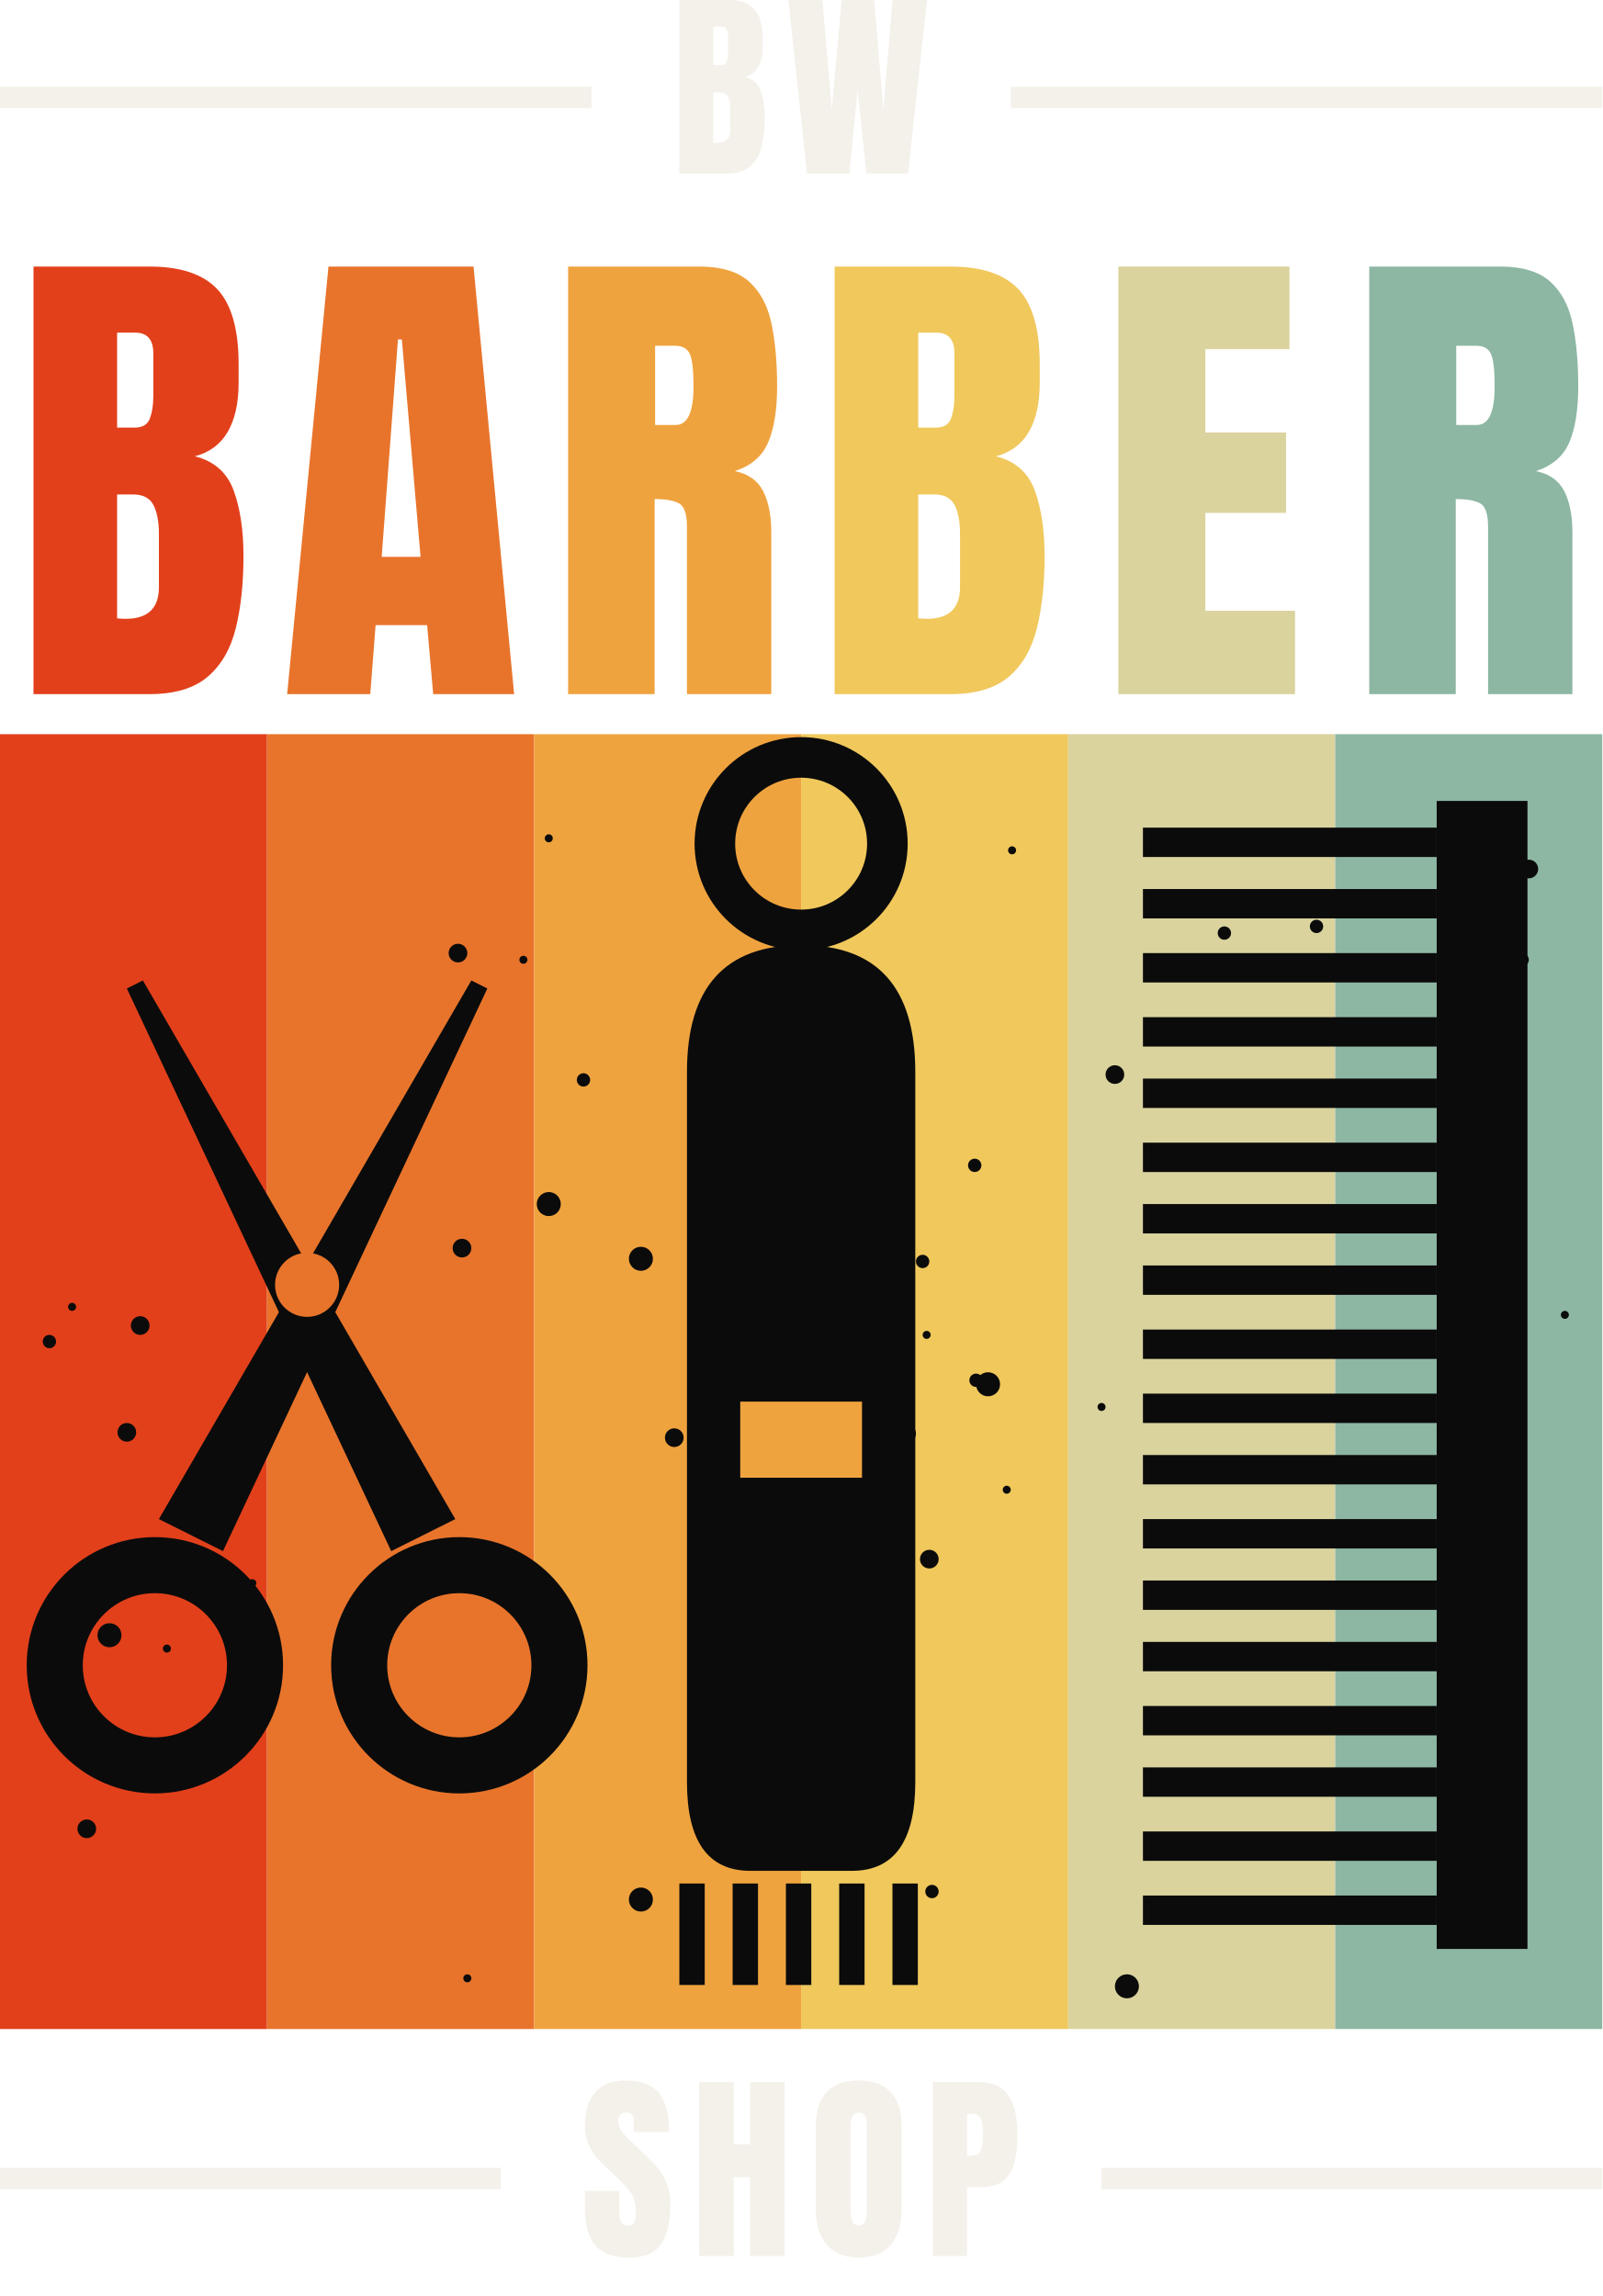
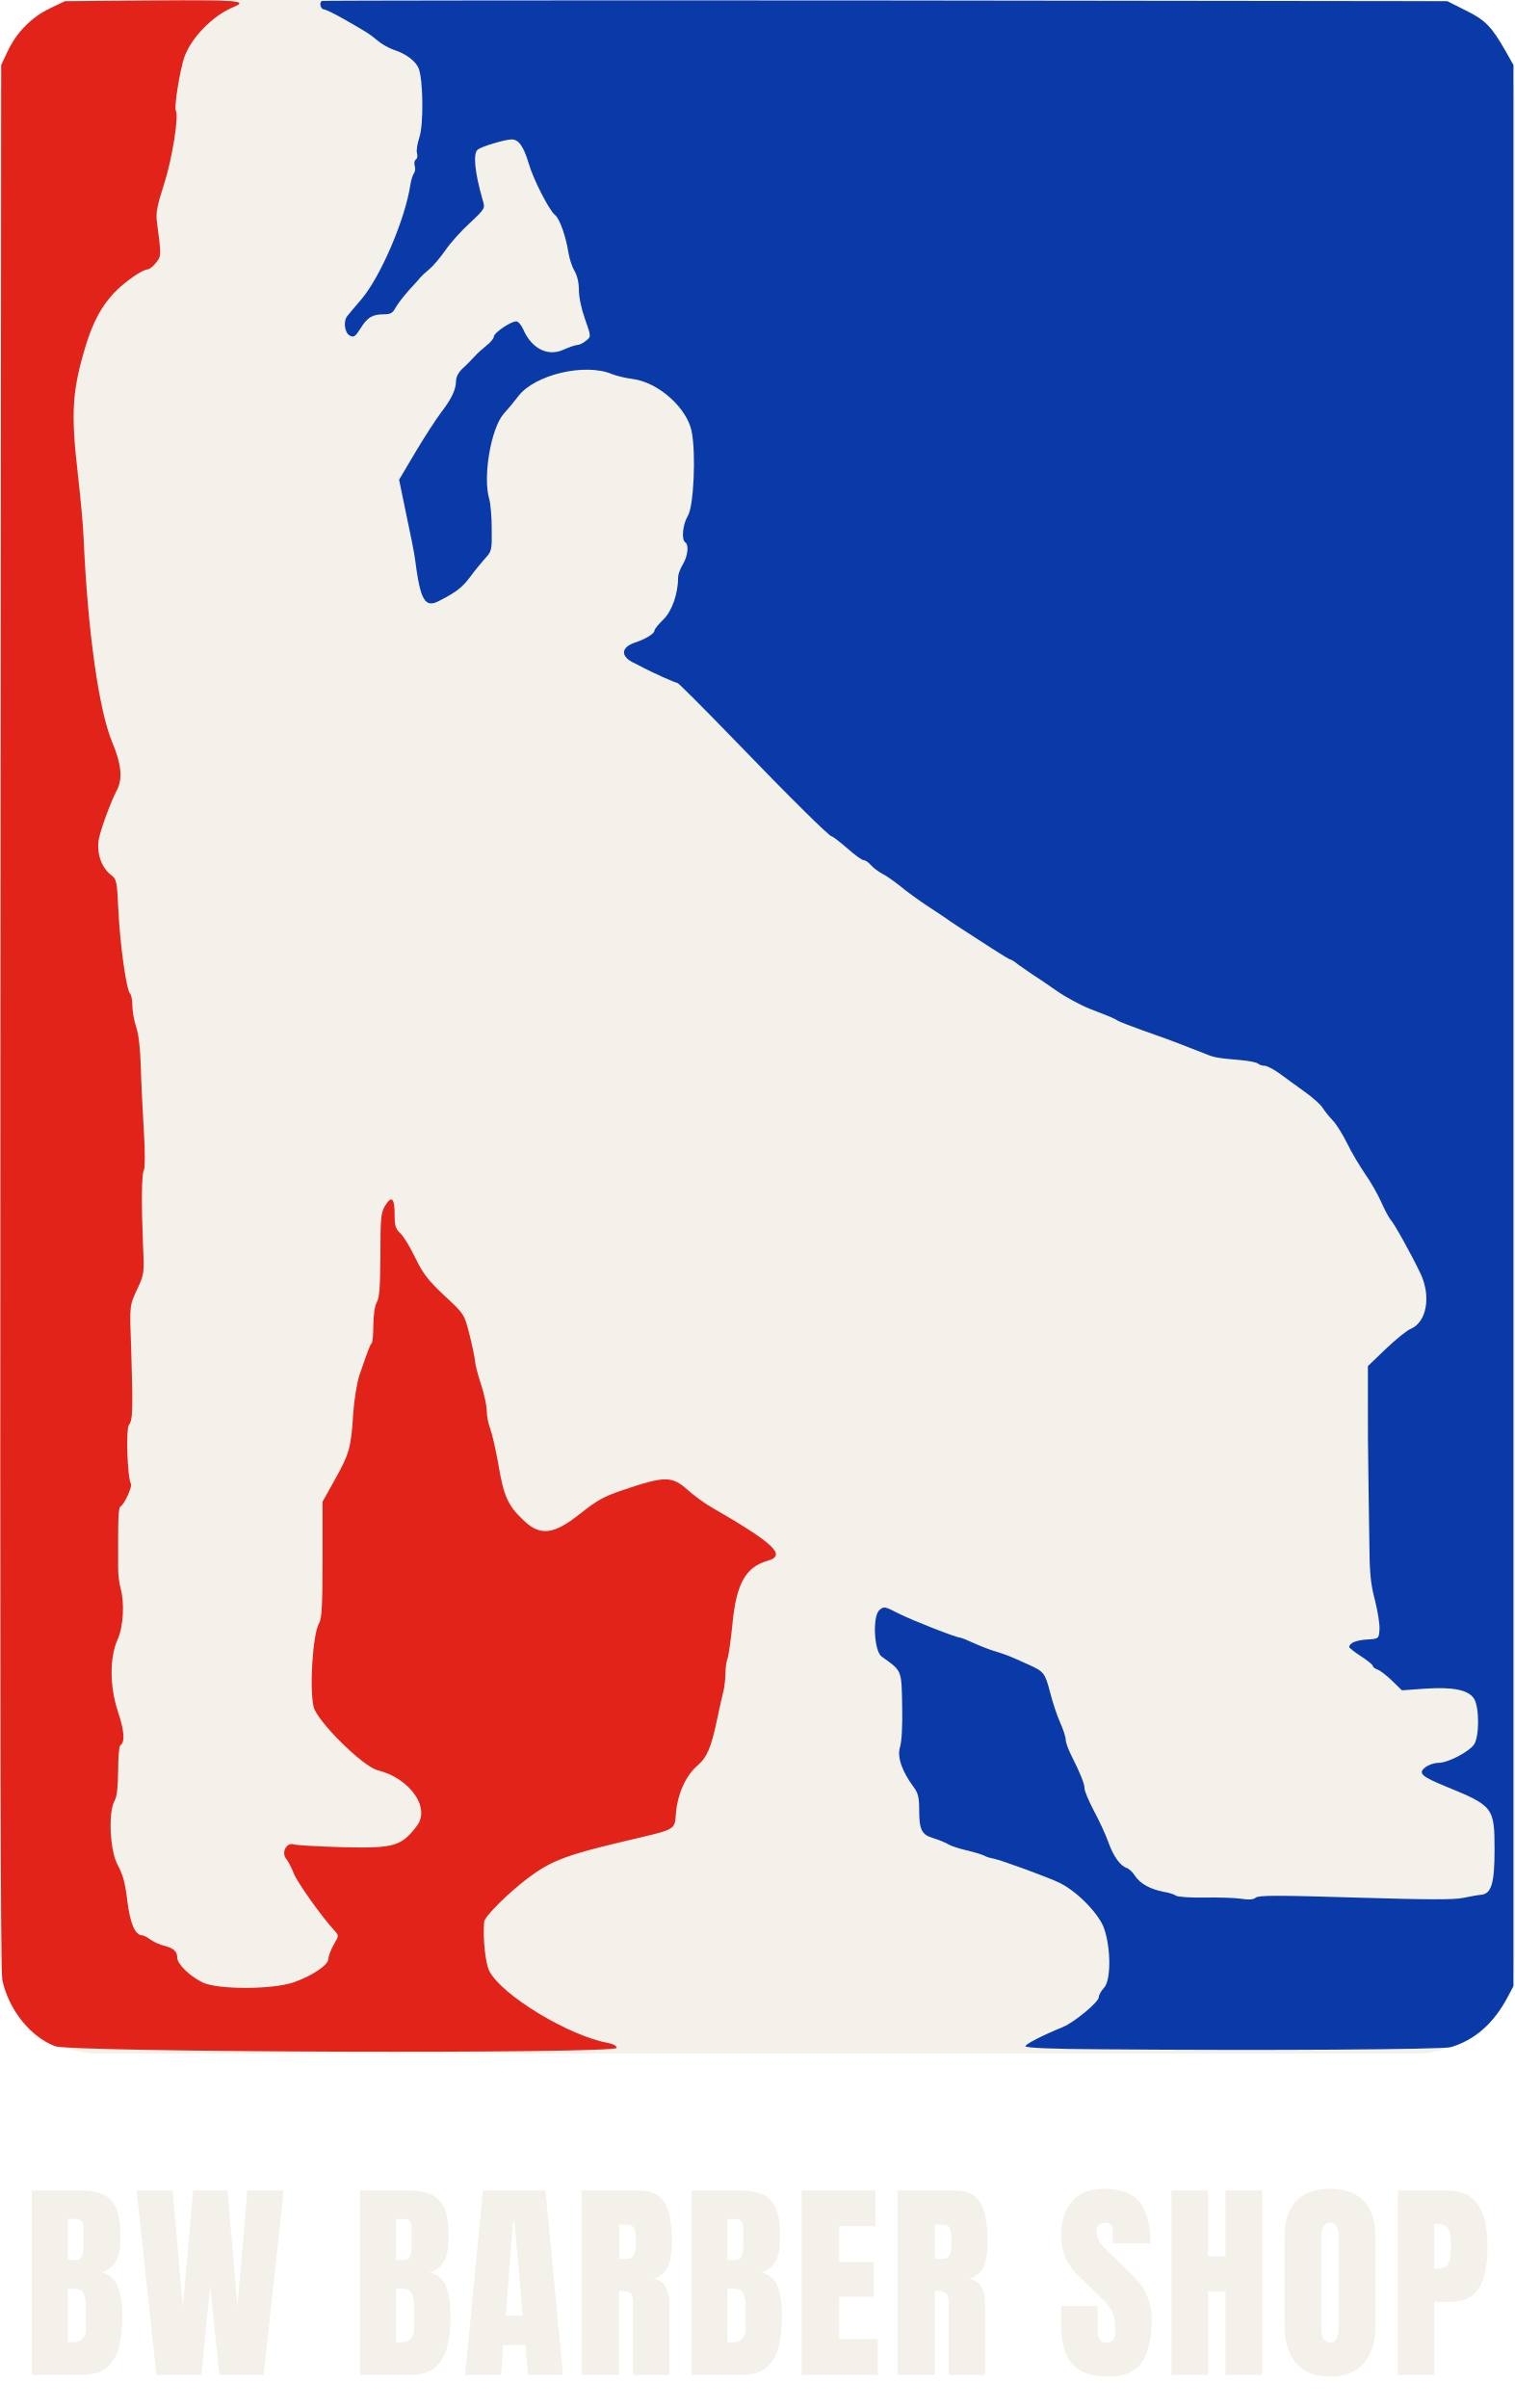
- <svg xmlns="http://www.w3.org/2000/svg" viewBox="0 0 120 172" width="360" height="516" role="img" aria-label="BW Barber Shop">
-   <g transform="translate(50.3 13)" fill="#F4F1EA">
-     <path transform="translate(0.00 0) scale(0.0074 -0.0074)" d="M78 0V1760H555Q747 1760 834.5 1666.5Q922 1573 922 1358V1281Q922 1157 877.5 1080.0Q833 1003 742 979Q861 949 901.5 838.5Q942 728 942 569Q942 398 910.0 270.0Q878 142 794.0 71.0Q710 0 555 0ZM422 1097H494Q543 1097 557.0 1135.0Q571 1173 571 1226V1403Q571 1488 496 1488H422ZM457 310Q594 310 594 440V660Q594 735 571.5 778.5Q549 822 487 822H422V312Q444 310 457 310Z" />
-     <path transform="translate(8.54 0) scale(0.0074 -0.0074)" d="M216 0 27 1760H371L468 649L567 1760H895L989 649L1083 1760H1431L1239 0H817L729 847L645 0Z" />
+ <svg xmlns="http://www.w3.org/2000/svg" viewBox="0 0 641 1019" width="641" height="1019" role="img" aria-label="BW Barber Shop">
+   <g transform="translate(0 0) scale(1) translate(-47 -54)">
+     <rect x="47" y="54" width="641" height="869" rx="42" fill="#F4F1EA" />
+     <path class="ps" style="--i:0" fill-rule="evenodd" d="M513.2 921.2C491.8 921.1 481.0 920.6 481.0 919.9C481.0 919.0 488.0 915.4 497.0 911.7C501.6 909.8 512.0 901.2 512.0 899.2C512.0 898.3 513.0 896.5 514.2 895.2C517.2 892.1 517.2 878.6 514.3 870.2C512.3 864.1 503.0 854.5 495.5 850.8C490.6 848.4 470.3 841.0 467.4 840.5C466.2 840.3 464.4 839.8 463.4 839.2C462.3 838.7 459.0 837.7 456.0 837.0C453.0 836.3 449.6 835.2 448.4 834.5C447.3 833.8 444.4 832.6 442.1 831.9C437.0 830.4 436.0 828.4 436.0 819.6C436.0 814.7 435.5 812.7 433.7 810.3C428.6 803.4 426.6 797.4 427.9 793.3C428.6 790.9 429.0 784.5 428.8 775.7C428.5 760.5 428.8 761.2 420.1 755.0C416.9 752.7 416.2 738.1 419.1 735.4C421.0 733.7 421.3 733.7 427.3 736.8C433.3 739.8 451.7 747.0 453.3 747.0C453.8 747.0 456.5 748.1 459.3 749.4C462.2 750.7 466.3 752.3 468.5 752.9C473.0 754.3 474.3 754.8 482.0 758.3C488.9 761.4 489.2 761.8 491.5 770.5C492.5 774.4 494.3 779.9 495.6 782.8C496.9 785.7 498.0 789.0 498.0 790.1C498.0 791.3 499.1 794.3 500.4 796.9C504.2 804.4 506.0 808.9 506.0 810.9C506.0 812.0 507.8 816.2 510.0 820.4C512.2 824.5 515.0 830.5 516.1 833.7C518.3 839.7 521.1 843.6 523.9 844.5C524.8 844.8 526.4 846.3 527.4 847.9C529.6 851.2 533.9 853.5 539.6 854.6C541.8 854.9 544.0 855.7 544.7 856.2C545.3 856.7 550.7 857.1 556.7 857.0C562.6 856.9 569.6 857.1 572.2 857.5C575.5 858.0 577.4 857.9 578.5 857.0C579.7 856.0 588.3 856.0 620.6 857.0C650.9 857.9 662.6 858.0 666.4 857.1C669.2 856.5 672.6 855.9 674.0 855.8C678.2 855.3 679.5 850.8 679.5 836.8C679.5 818.8 679.0 818.2 658.7 809.9C648.6 805.8 647.0 804.3 650.2 801.9C651.4 800.9 653.9 800.0 655.7 800.0C659.8 800.0 668.8 795.3 670.9 792.1C673.1 788.6 673.1 776.4 670.8 772.8C668.4 769.1 661.9 767.8 650.0 768.6L640.3 769.3 L636.1 765.2C633.7 762.9 631.0 760.8 629.9 760.5C628.9 760.1 628.0 759.5 628.0 759.0C628.0 758.5 625.8 756.7 623.0 754.9C620.2 753.1 618.0 751.3 618.0 751.0C618.0 749.3 620.9 748.1 625.5 747.8C630.5 747.5 630.5 747.5 630.8 743.7C631.0 741.6 630.1 736.0 628.9 731.2C627.0 724.1 626.6 719.5 626.5 706.0C626.4 696.9 626.2 684.1 626.1 677.5C625.9 661.7 625.9 663.6 625.9 646.8L625.9 632.1 L633.5 624.8C637.7 620.8 642.5 616.9 644.1 616.3C650.8 613.4 652.7 602.6 648.2 593.0C644.4 585.0 637.2 572.0 635.4 570.0C634.7 569.1 632.9 565.8 631.5 562.6C630.1 559.4 627.0 554.0 624.6 550.6C622.3 547.2 618.8 541.4 617.0 537.6C615.1 533.8 612.4 529.5 611.0 528.1C609.6 526.7 607.7 524.3 606.8 522.9C605.9 521.4 602.4 518.3 599.0 515.9C595.6 513.5 590.9 510.0 588.4 508.2C586.0 506.5 583.2 505.0 582.2 505.0C581.2 505.0 580.0 504.6 579.4 504.1C578.9 503.6 575.6 502.9 572.0 502.6C562.6 501.8 560.8 501.5 557.5 500.1C555.9 499.5 552.8 498.3 550.8 497.5C543.2 494.5 539.3 493.1 530.5 490.0C525.5 488.2 520.8 486.4 520.0 485.9C518.2 484.8 517.5 484.5 508.2 480.9C504.2 479.3 497.9 475.9 494.2 473.3C490.5 470.7 485.9 467.6 484.0 466.4C482.1 465.1 479.3 463.2 477.8 462.1C476.4 460.9 474.9 460.0 474.5 460.0C474.2 460.0 470.7 457.9 466.7 455.3C452.7 446.3 448.5 443.5 447.5 442.7C446.9 442.3 443.4 439.9 439.5 437.4C435.6 434.8 430.5 431.1 428.0 429.0C425.5 427.0 422.1 424.6 420.5 423.8C418.8 422.9 416.6 421.3 415.6 420.1C414.5 418.9 413.2 418.0 412.5 418.0C411.8 418.0 408.7 415.8 405.6 413.0C402.5 410.3 399.5 408.0 399.1 408.0C398.0 408.0 381.8 392.0 357.0 366.3C344.6 353.5 334.1 343.0 333.7 343.0C332.9 343.0 323.3 338.7 319.5 336.7C318.4 336.1 316.3 335.0 314.8 334.3C309.5 331.6 309.9 327.8 315.8 325.9C320.3 324.4 324.0 322.1 324.0 320.8C324.0 320.2 325.7 318.1 327.8 316.1C331.4 312.6 334.0 305.1 334.0 298.2C334.0 297.0 334.9 294.6 336.0 292.8C338.1 289.3 338.6 284.5 337.0 283.5C335.3 282.4 335.9 275.9 338.1 272.3C340.6 268.3 341.6 245.8 339.7 236.5C337.7 226.6 325.6 215.8 314.9 214.4C311.9 214.0 307.9 213.1 306.0 212.3C294.6 207.5 273.3 212.5 266.3 221.7C264.8 223.7 262.0 227.1 260.1 229.2C254.8 235.3 251.3 255.7 254.0 265.0C254.6 266.9 255.1 272.7 255.1 277.8C255.2 286.8 255.1 287.3 252.3 290.3C250.7 292.1 247.8 295.6 246.0 298.1C242.6 302.6 240.2 304.5 233.0 308.2C226.8 311.5 224.9 308.3 222.6 290.3C222.4 288.5 220.8 280.3 219.0 272.0L215.9 257.0 L222.9 245.2C226.7 238.8 231.6 231.3 233.7 228.5C238.1 222.8 240.0 218.8 240.0 215.1C240.0 213.5 241.1 211.5 242.8 209.9C244.3 208.6 246.5 206.3 247.7 205.0C248.9 203.6 251.3 201.5 252.9 200.2C254.6 198.9 256.0 197.2 256.0 196.4C256.0 194.9 263.1 190.0 265.5 190.0C266.3 190.0 267.6 191.5 268.4 193.3C271.9 201.5 278.8 205.0 285.4 202.0C287.9 200.9 290.5 200.0 291.3 200.0C292.1 200.0 293.8 199.2 295.0 198.2C297.2 196.4 297.2 196.4 294.6 189.1C293.1 184.9 292.0 179.8 292.0 176.8C292.0 173.6 291.3 170.6 290.1 168.6C289.1 166.9 288.0 163.5 287.6 161.1C286.5 154.1 283.9 146.6 281.9 145.0C279.4 143.0 272.6 129.7 270.7 123.0C268.6 116.0 266.5 113.0 263.6 113.0C260.8 113.0 251.0 115.9 249.2 117.3C247.1 118.9 247.9 126.9 251.2 138.4C252.4 142.2 252.4 142.2 245.8 148.4C242.2 151.7 237.5 156.9 235.5 159.9C233.4 162.9 230.4 166.5 228.7 167.9C227.0 169.3 225.3 170.9 224.8 171.5C224.4 172.1 222.2 174.5 219.9 177.0C217.7 179.5 215.2 182.7 214.4 184.2C213.2 186.5 212.3 187.0 209.4 187.0C204.6 187.0 202.4 188.3 199.5 193.1C197.3 196.5 196.7 196.9 195.0 196.0C192.8 194.8 192.2 189.9 194.0 187.7C194.5 187.0 197.2 183.9 199.9 180.7C208.1 171.1 218.6 146.5 220.7 132.0C221.0 130.1 221.7 128.0 222.2 127.3C222.7 126.6 222.9 125.2 222.5 124.1C222.2 123.1 222.4 121.9 223.0 121.5C223.6 121.1 223.8 120.0 223.5 118.9C223.1 117.8 223.6 114.8 224.5 112.1C226.3 106.7 226.1 87.9 224.2 83.0C223.0 79.9 218.8 76.7 213.7 75.1C211.6 74.4 208.4 72.6 206.7 71.1C203.1 68.1 202.2 67.6 192.4 62.0C188.5 59.8 184.8 58.0 184.2 58.0C182.7 58.0 181.9 55.0 183.3 54.4C184.0 54.2 291.4 54.1 422.0 54.2L659.5 54.5 L667.3 58.4C675.6 62.5 678.2 65.2 684.1 75.5L687.5 81.5 L687.5 488.0L687.5 894.5 L685.0 899.2C679.1 910.3 671.1 917.3 661.0 920.3C657.5 921.3 582.5 921.8 513.2 921.2Z" fill="#0A3AA8" />
+     <path class="ps" style="--i:1" fill-rule="evenodd" d="M70.3 919.9C59.8 915.9 50.7 904.4 48.0 892.0C47.2 887.9 47.0 786.1 47.2 484.0L47.5 81.5 L50.2 75.8C53.9 67.8 60.3 61.3 68.0 57.6L74.5 54.5 L111.2 54.2C146.6 53.9 152.3 54.3 146.2 56.8C137.2 60.4 128.0 69.8 125.0 78.2C123.1 83.8 120.6 99.5 121.4 100.8C122.8 103.0 119.8 121.6 116.4 132.0C113.5 141.0 112.9 144.1 113.4 147.8C115.3 162.3 115.3 162.4 113.0 165.2C111.8 166.8 110.2 168.0 109.4 168.0C108.5 168.0 106.0 169.3 103.7 170.9C93.2 178.1 87.7 186.1 83.4 199.9C77.5 219.4 76.9 228.3 80.0 255.2C81.1 264.7 82.2 276.8 82.4 282.0C84.1 320.8 88.8 354.6 94.5 368.1C98.4 377.4 99.0 383.6 96.4 388.5C94.0 393.1 90.1 403.5 88.9 408.7C87.7 414.5 89.7 420.8 93.8 424.1C96.4 426.1 96.5 426.6 97.1 439.3C97.8 453.9 100.5 472.9 102.0 474.4C102.6 475.0 103.0 477.2 103.0 479.5C103.0 481.7 103.7 485.8 104.6 488.5C105.7 491.7 106.4 498.1 106.6 506.0C106.8 512.9 107.4 525.0 107.9 533.0C108.4 541.0 108.4 548.2 107.9 549.1C106.9 551.0 106.8 563.1 107.5 580.2C108.1 592.9 108.1 593.0 105.0 599.7C101.8 606.5 101.8 606.5 102.5 624.5C103.3 650.3 103.2 655.1 101.6 656.9C100.2 658.5 100.9 679.4 102.4 681.9C103.1 683.0 99.7 690.5 98.0 691.5C97.1 692.1 96.9 695.8 97.0 718.0C97.0 720.5 97.5 724.1 98.0 726.0C99.8 732.3 99.2 742.4 96.8 747.7C93.3 755.5 93.4 767.7 96.9 778.3C99.6 786.3 100.0 791.3 97.9 792.6C97.4 792.9 97.0 797.7 97.0 803.3C96.9 810.3 96.5 814.3 95.5 816.0C92.7 820.9 93.5 837.5 96.9 843.4C99.0 847.3 100.0 850.9 100.9 858.5C102.1 868.2 104.2 873.0 107.3 873.0C107.8 873.0 109.4 873.8 110.8 874.9C112.3 875.9 114.8 877.0 116.5 877.4C120.5 878.4 122.0 879.8 122.0 882.4C122.0 885.1 127.1 890.1 132.7 892.9C138.9 896.0 162.1 896.0 171.2 892.9C179.2 890.1 186.0 885.5 186.0 882.9C186.0 881.8 187.0 879.1 188.2 877.0C190.5 873.1 190.5 873.1 188.4 870.8C183.0 864.9 172.8 850.6 171.3 846.7C170.4 844.4 169.0 841.7 168.2 840.7C165.9 838.1 168.2 833.5 171.3 834.5C172.5 834.9 182.1 835.4 192.5 835.7C213.7 836.2 216.9 835.3 223.4 826.7C229.3 819.0 220.5 806.5 206.8 803.1C200.6 801.6 181.0 782.2 179.7 776.2C177.9 768.3 179.4 745.4 182.0 741.0C183.2 739.0 183.5 733.6 183.5 714.0L183.5 689.5 L188.8 680.0C194.9 669.1 195.6 666.5 196.5 652.0C196.9 646.2 198.1 639.0 199.1 636.0C202.5 626.1 203.6 623.0 204.3 622.4C204.7 622.0 205.0 618.5 205.0 614.6C205.1 610.3 205.6 606.5 206.5 605.0C207.6 603.1 207.9 598.3 208.0 585.0C208.0 569.3 208.2 567.2 210.0 564.2C212.7 559.8 214.0 560.9 214.0 567.9C214.0 572.7 214.4 574.0 216.5 576.0C217.8 577.2 220.7 581.9 222.8 586.4C226.1 593.1 228.2 595.8 235.1 602.3C243.5 610.1 243.5 610.1 245.7 618.8C246.9 623.6 247.9 628.5 248.0 629.7C248.0 630.9 249.1 635.4 250.5 639.6C251.9 643.8 253.0 649.0 253.0 651.1C253.0 653.2 253.7 656.7 254.5 658.7C255.3 660.8 256.8 667.5 257.9 673.6C260.1 686.9 261.9 691.1 268.4 697.2C275.6 704.2 281.3 703.5 292.6 694.5C299.8 688.8 302.5 687.3 310.5 684.6C328.2 678.6 331.3 678.5 337.9 684.4C340.7 686.9 345.1 690.1 347.7 691.6C374.9 707.3 380.0 712.2 371.8 714.5C362.6 717.1 358.6 724.2 357.0 741.0C356.3 747.9 355.4 754.5 354.9 755.8C354.4 757.1 354.0 760.0 354.0 762.2C354.0 764.4 353.6 767.9 353.1 769.9C352.6 771.9 351.4 777.1 350.5 781.5C348.0 793.4 346.3 797.6 342.1 801.2C337.3 805.4 333.9 812.7 333.1 820.9C332.4 828.7 333.9 827.8 311.5 833.1C286.5 839.0 280.1 841.5 270.5 848.7C262.0 855.1 252.1 865.0 251.9 867.2C251.3 874.3 252.4 884.9 254.1 888.1C259.3 898.3 287.7 915.5 304.2 918.5C306.5 918.9 308.0 919.8 308.0 920.6C308.0 923.2 77.1 922.5 70.3 919.9Z" fill="#E2231A" />
  </g>
-   <rect x="0" y="6.5" width="44.3" height="1.6" fill="#F4F1EA" />
-   <rect x="75.7" y="6.5" width="44.3" height="1.6" fill="#F4F1EA" />
-   <g class="ps" style="--i:0">
-     <path transform="translate(1.09 52) scale(0.0182 -0.0182)" d="M78 0V1760H555Q747 1760 834.5 1666.5Q922 1573 922 1358V1281Q922 1157 877.5 1080.0Q833 1003 742 979Q861 949 901.5 838.5Q942 728 942 569Q942 398 910.0 270.0Q878 142 794.0 71.0Q710 0 555 0ZM422 1097H494Q543 1097 557.0 1135.0Q571 1173 571 1226V1403Q571 1488 496 1488H422ZM457 310Q594 310 594 440V660Q594 735 571.5 778.5Q549 822 487 822H422V312Q444 310 457 310Z" fill="#E2401B" />
-     <rect x="0" y="55" width="20" height="97" fill="#E2401B" />
+   <g transform="translate(10.0 1005) scale(0.8137)" fill="#F4F1EA">
+     <path transform="translate(0.00 0) scale(0.0545 -0.0545)" d="M78 0V1760H555Q747 1760 834.5 1666.5Q922 1573 922 1358V1281Q922 1157 877.5 1080.0Q833 1003 742 979Q861 949 901.5 838.5Q942 728 942 569Q942 398 910.0 270.0Q878 142 794.0 71.0Q710 0 555 0ZM422 1097H494Q543 1097 557.0 1135.0Q571 1173 571 1226V1403Q571 1488 496 1488H422ZM457 310Q594 310 594 440V660Q594 735 571.5 778.5Q549 822 487 822H422V312Q444 310 457 310Z" />
+     <path transform="translate(57.29 0) scale(0.0545 -0.0545)" d="M216 0 27 1760H371L468 649L567 1760H895L989 649L1083 1760H1431L1239 0H817L729 847L645 0Z" />
+     <path transform="translate(170.68 0) scale(0.0545 -0.0545)" d="M78 0V1760H555Q747 1760 834.5 1666.5Q922 1573 922 1358V1281Q922 1157 877.5 1080.0Q833 1003 742 979Q861 949 901.5 838.5Q942 728 942 569Q942 398 910.0 270.0Q878 142 794.0 71.0Q710 0 555 0ZM422 1097H494Q543 1097 557.0 1135.0Q571 1173 571 1226V1403Q571 1488 496 1488H422ZM457 310Q594 310 594 440V660Q594 735 571.5 778.5Q549 822 487 822H422V312Q444 310 457 310Z" />
+     <path transform="translate(227.98 0) scale(0.0545 -0.0545)" d="M30 0 200 1760H797L964 0H631L606 284H394L372 0ZM419 565H579L502 1460H486Z" />
+     <path transform="translate(286.04 0) scale(0.0545 -0.0545)" d="M78 0V1760H618Q753 1760 822.0 1698.5Q891 1637 914.5 1526.5Q938 1416 938 1267Q938 1123 901.5 1037.0Q865 951 764 918Q847 901 880.5 835.5Q914 770 914 666V0H567V689Q567 766 535.5 784.5Q504 803 434 803V0ZM436 1108H521Q594 1108 594 1267Q594 1370 578.0 1402.0Q562 1434 518 1434H436Z" />
+     <path transform="translate(343.11 0) scale(0.0545 -0.0545)" d="M78 0V1760H555Q747 1760 834.5 1666.5Q922 1573 922 1358V1281Q922 1157 877.5 1080.0Q833 1003 742 979Q861 949 901.5 838.5Q942 728 942 569Q942 398 910.0 270.0Q878 142 794.0 71.0Q710 0 555 0ZM422 1097H494Q543 1097 557.0 1135.0Q571 1173 571 1226V1403Q571 1488 496 1488H422ZM457 310Q594 310 594 440V660Q594 735 571.5 778.5Q549 822 487 822H422V312Q444 310 457 310Z" />
+     <path transform="translate(400.41 0) scale(0.0545 -0.0545)" d="M78 0V1760H782V1420H436V1077H768V746H436V343H805V0Z" />
+     <path transform="translate(450.23 0) scale(0.0545 -0.0545)" d="M78 0V1760H618Q753 1760 822.0 1698.5Q891 1637 914.5 1526.5Q938 1416 938 1267Q938 1123 901.5 1037.0Q865 951 764 918Q847 901 880.5 835.5Q914 770 914 666V0H567V689Q567 766 535.5 784.5Q504 803 434 803V0ZM436 1108H521Q594 1108 594 1267Q594 1370 578.0 1402.0Q562 1434 518 1434H436Z" />
+     <path transform="translate(537.33 0) scale(0.0545 -0.0545)" d="M496 -16Q255 -16 148.5 104.0Q42 224 42 486V658H390V438Q390 377 408.5 342.5Q427 308 473 308Q521 308 539.5 336.0Q558 364 558 428Q558 509 542.0 563.5Q526 618 486.5 667.5Q447 717 377 783L219 933Q42 1100 42 1315Q42 1540 146.5 1658.0Q251 1776 449 1776Q691 1776 792.5 1647.0Q894 1518 894 1255H536V1376Q536 1412 515.5 1432.0Q495 1452 460 1452Q418 1452 398.5 1428.5Q379 1405 379 1368Q379 1331 399.0 1288.0Q419 1245 478 1189L681 994Q742 936 793.0 871.5Q844 807 875.0 721.5Q906 636 906 513Q906 265 814.5 124.5Q723 -16 496 -16Z" />
+     <path transform="translate(592.71 0) scale(0.0545 -0.0545)" d="M78 0V1760H428V1131H594V1760H944V0H594V798H428V0Z" />
+     <path transform="translate(652.30 0) scale(0.0545 -0.0545)" d="M498 -16Q287 -16 175.5 111.5Q64 239 64 480V1316Q64 1542 174.5 1659.0Q285 1776 498 1776Q711 1776 821.5 1659.0Q932 1542 932 1316V480Q932 239 820.5 111.5Q709 -16 498 -16ZM501 308Q581 308 581 463V1322Q581 1452 503 1452Q415 1452 415 1319V461Q415 379 435.0 343.5Q455 308 501 308Z" />
+     <path transform="translate(710.47 0) scale(0.0545 -0.0545)" d="M78 0V1760H543Q689 1760 774.5 1695.0Q860 1630 897.0 1510.0Q934 1390 934 1224Q934 1064 903.0 945.5Q872 827 792.5 762.0Q713 697 567 697H424V0ZM424 1013H444Q542 1013 564.0 1068.0Q586 1123 586 1230Q586 1330 564.5 1384.5Q543 1439 463 1439H424Z" />
  </g>
-   <g class="ps" style="--i:1">
-     <path transform="translate(20.96 52) scale(0.0182 -0.0182)" d="M30 0 200 1760H797L964 0H631L606 284H394L372 0ZM419 565H579L502 1460H486Z" fill="#E8742B" />
-     <rect x="20" y="55" width="20" height="97" fill="#E8742B" />
-   </g>
-   <g class="ps" style="--i:2">
-     <path transform="translate(41.13 52) scale(0.0182 -0.0182)" d="M78 0V1760H618Q753 1760 822.0 1698.5Q891 1637 914.5 1526.5Q938 1416 938 1267Q938 1123 901.5 1037.0Q865 951 764 918Q847 901 880.5 835.5Q914 770 914 666V0H567V689Q567 766 535.5 784.5Q504 803 434 803V0ZM436 1108H521Q594 1108 594 1267Q594 1370 578.0 1402.0Q562 1434 518 1434H436Z" fill="#EFA33E" />
-     <rect x="40" y="55" width="20" height="97" fill="#EFA33E" />
-   </g>
-   <g class="ps" style="--i:3">
-     <path transform="translate(61.09 52) scale(0.0182 -0.0182)" d="M78 0V1760H555Q747 1760 834.5 1666.5Q922 1573 922 1358V1281Q922 1157 877.5 1080.0Q833 1003 742 979Q861 949 901.5 838.5Q942 728 942 569Q942 398 910.0 270.0Q878 142 794.0 71.0Q710 0 555 0ZM422 1097H494Q543 1097 557.0 1135.0Q571 1173 571 1226V1403Q571 1488 496 1488H422ZM457 310Q594 310 594 440V660Q594 735 571.5 778.5Q549 822 487 822H422V312Q444 310 457 310Z" fill="#F0C85C" />
-     <rect x="60" y="55" width="20" height="97" fill="#F0C85C" />
-   </g>
-   <g class="ps" style="--i:4">
-     <path transform="translate(82.34 52) scale(0.0182 -0.0182)" d="M78 0V1760H782V1420H436V1077H768V746H436V343H805V0Z" fill="#DAD39E" />
-     <rect x="80" y="55" width="20" height="97" fill="#DAD39E" />
-   </g>
-   <g class="ps" style="--i:5">
-     <path transform="translate(101.13 52) scale(0.0182 -0.0182)" d="M78 0V1760H618Q753 1760 822.0 1698.5Q891 1637 914.5 1526.5Q938 1416 938 1267Q938 1123 901.5 1037.0Q865 951 764 918Q847 901 880.5 835.5Q914 770 914 666V0H567V689Q567 766 535.5 784.5Q504 803 434 803V0ZM436 1108H521Q594 1108 594 1267Q594 1370 578.0 1402.0Q562 1434 518 1434H436Z" fill="#8DB7A3" />
-     <rect x="100" y="55" width="20" height="97" fill="#8DB7A3" />
-   </g>
-   <g class="pt">
-     <g transform="translate(-7.0 59.5) scale(1.5)">
-       <path d="M15.8 37.8 L29.0 9.7 L28.2 9.3 L12.6 36.2Z" fill="#0B0B0B" />
-       <path d="M27.4 36.2 L11.8 9.3 L11.0 9.7 L24.2 37.8Z" fill="#0B0B0B" />
-       <circle cx="12.4" cy="43.5" r="5" fill="none" stroke="#0B0B0B" stroke-width="2.8" />
-       <circle cx="27.6" cy="43.5" r="5" fill="none" stroke="#0B0B0B" stroke-width="2.8" />
-       <circle cx="20" cy="24.5" r="1.6" fill="#E8742B" />
-     </g>
-     <g transform="translate(37.2 48) scale(1.9)">
-       <path d="M7.5 17 Q7.5 12 12 12 Q16.5 12 16.5 17 V45 Q16.5 48.5 14 48.5 H10 Q7.5 48.5 7.5 45Z" fill="#0B0B0B" />
-       <circle cx="12" cy="8" r="3.4" fill="none" stroke="#0B0B0B" stroke-width="1.6" />
-       <rect x="9.5" y="22" width="5" height="3" fill="#0B0B0B" opacity="0" />
-       <rect x="7.2" y="49" width="1" height="4" fill="#0B0B0B" />
-       <rect x="9.3" y="49" width="1" height="4" fill="#0B0B0B" />
-       <rect x="11.4" y="49" width="1" height="4" fill="#0B0B0B" />
-       <rect x="13.5" y="49" width="1" height="4" fill="#0B0B0B" />
-       <rect x="15.6" y="49" width="1" height="4" fill="#0B0B0B" />
-       <rect x="9.6" y="30" width="4.8" height="3" fill="#EFA33E" />
-     </g>
-     <g transform="translate(73.6 44) scale(2)">
-       <rect x="17" y="8" width="3.4" height="43" fill="#0B0B0B" />
-       <rect x="6" y="9.0" width="11" height="1.1" fill="#0B0B0B" />
-       <rect x="6" y="11.3" width="11" height="1.1" fill="#0B0B0B" />
-       <rect x="6" y="13.7" width="11" height="1.1" fill="#0B0B0B" />
-       <rect x="6" y="16.1" width="11" height="1.1" fill="#0B0B0B" />
-       <rect x="6" y="18.4" width="11" height="1.1" fill="#0B0B0B" />
-       <rect x="6" y="20.8" width="11" height="1.1" fill="#0B0B0B" />
-       <rect x="6" y="23.1" width="11" height="1.1" fill="#0B0B0B" />
-       <rect x="6" y="25.4" width="11" height="1.1" fill="#0B0B0B" />
-       <rect x="6" y="27.8" width="11" height="1.1" fill="#0B0B0B" />
-       <rect x="6" y="30.2" width="11" height="1.1" fill="#0B0B0B" />
-       <rect x="6" y="32.5" width="11" height="1.1" fill="#0B0B0B" />
-       <rect x="6" y="34.9" width="11" height="1.1" fill="#0B0B0B" />
-       <rect x="6" y="37.2" width="11" height="1.1" fill="#0B0B0B" />
-       <rect x="6" y="39.5" width="11" height="1.1" fill="#0B0B0B" />
-       <rect x="6" y="41.9" width="11" height="1.1" fill="#0B0B0B" />
-       <rect x="6" y="44.2" width="11" height="1.1" fill="#0B0B0B" />
-       <rect x="6" y="46.6" width="11" height="1.1" fill="#0B0B0B" />
-       <rect x="6" y="49.0" width="11" height="1.1" fill="#0B0B0B" />
-     </g>
-     <circle cx="39.2" cy="71.9" r="0.3" fill="#0B0B0B" />
-     <circle cx="9.5" cy="107.3" r="0.7" fill="#0B0B0B" />
-     <circle cx="69.8" cy="141.7" r="0.5" fill="#0B0B0B" />
-     <circle cx="5.4" cy="97.9" r="0.3" fill="#0B0B0B" />
-     <circle cx="29.4" cy="108.7" r="0.3" fill="#0B0B0B" />
-     <circle cx="98.6" cy="69.4" r="0.5" fill="#0B0B0B" />
-     <circle cx="75.4" cy="111.6" r="0.3" fill="#0B0B0B" />
-     <circle cx="69.1" cy="94.5" r="0.5" fill="#0B0B0B" />
-     <circle cx="6.5" cy="137.0" r="0.7" fill="#0B0B0B" />
-     <circle cx="50.5" cy="107.7" r="0.7" fill="#0B0B0B" />
-     <circle cx="67.1" cy="120.7" r="0.3" fill="#0B0B0B" />
-     <circle cx="69.6" cy="116.8" r="0.7" fill="#0B0B0B" />
-     <circle cx="12.5" cy="123.5" r="0.3" fill="#0B0B0B" />
-     <circle cx="74.0" cy="103.7" r="0.9" fill="#0B0B0B" />
-     <circle cx="92.7" cy="100.8" r="0.9" fill="#0B0B0B" />
-     <circle cx="43.7" cy="80.9" r="0.5" fill="#0B0B0B" />
-     <circle cx="83.5" cy="80.5" r="0.7" fill="#0B0B0B" />
-     <circle cx="63.0" cy="138.5" r="0.9" fill="#0B0B0B" />
-     <circle cx="35.0" cy="148.2" r="0.3" fill="#0B0B0B" />
-     <circle cx="61.4" cy="73.2" r="0.7" fill="#0B0B0B" />
-     <circle cx="18.9" cy="103.0" r="0.3" fill="#0B0B0B" />
-     <circle cx="114.5" cy="65.1" r="0.7" fill="#0B0B0B" />
-     <circle cx="41.1" cy="90.2" r="0.9" fill="#0B0B0B" />
-     <circle cx="69.4" cy="100.0" r="0.3" fill="#0B0B0B" />
-     <circle cx="112.5" cy="101.6" r="0.3" fill="#0B0B0B" />
-     <circle cx="8.2" cy="122.5" r="0.9" fill="#0B0B0B" />
-     <circle cx="34.6" cy="93.5" r="0.7" fill="#0B0B0B" />
-     <circle cx="3.7" cy="100.5" r="0.5" fill="#0B0B0B" />
-     <circle cx="73.1" cy="103.4" r="0.5" fill="#0B0B0B" />
-     <circle cx="91.7" cy="69.9" r="0.5" fill="#0B0B0B" />
-     <circle cx="48.0" cy="142.3" r="0.9" fill="#0B0B0B" />
-     <circle cx="10.5" cy="99.3" r="0.7" fill="#0B0B0B" />
-     <circle cx="105.2" cy="133.4" r="0.7" fill="#0B0B0B" />
-     <circle cx="84.4" cy="148.8" r="0.9" fill="#0B0B0B" />
-     <circle cx="114.0" cy="71.9" r="0.5" fill="#0B0B0B" />
-     <circle cx="18.9" cy="118.6" r="0.3" fill="#0B0B0B" />
-     <circle cx="58.2" cy="112.2" r="0.7" fill="#0B0B0B" />
-     <circle cx="34.3" cy="71.4" r="0.7" fill="#0B0B0B" />
-     <circle cx="73.0" cy="87.3" r="0.5" fill="#0B0B0B" />
-     <circle cx="82.5" cy="105.4" r="0.3" fill="#0B0B0B" />
-     <circle cx="54.9" cy="138.1" r="0.9" fill="#0B0B0B" />
-     <circle cx="48.0" cy="94.3" r="0.9" fill="#0B0B0B" />
-     <circle cx="75.8" cy="63.7" r="0.3" fill="#0B0B0B" />
-     <circle cx="117.2" cy="98.5" r="0.3" fill="#0B0B0B" />
-     <circle cx="41.1" cy="62.8" r="0.3" fill="#0B0B0B" />
-     <circle cx="67.9" cy="107.4" r="0.7" fill="#0B0B0B" />
-   </g>
-   <g transform="translate(43.5 169)" fill="#F4F1EA">
-     <path transform="translate(0.00 0) scale(0.0074 -0.0074)" d="M496 -16Q255 -16 148.5 104.0Q42 224 42 486V658H390V438Q390 377 408.5 342.5Q427 308 473 308Q521 308 539.5 336.0Q558 364 558 428Q558 509 542.0 563.5Q526 618 486.5 667.5Q447 717 377 783L219 933Q42 1100 42 1315Q42 1540 146.5 1658.0Q251 1776 449 1776Q691 1776 792.5 1647.0Q894 1518 894 1255H536V1376Q536 1412 515.5 1432.0Q495 1452 460 1452Q418 1452 398.5 1428.5Q379 1405 379 1368Q379 1331 399.0 1288.0Q419 1245 478 1189L681 994Q742 936 793.0 871.5Q844 807 875.0 721.5Q906 636 906 513Q906 265 814.5 124.5Q723 -16 496 -16Z" />
-     <path transform="translate(8.28 0) scale(0.0074 -0.0074)" d="M78 0V1760H428V1131H594V1760H944V0H594V798H428V0Z" />
-     <path transform="translate(17.13 0) scale(0.0074 -0.0074)" d="M498 -16Q287 -16 175.5 111.5Q64 239 64 480V1316Q64 1542 174.5 1659.0Q285 1776 498 1776Q711 1776 821.5 1659.0Q932 1542 932 1316V480Q932 239 820.5 111.5Q709 -16 498 -16ZM501 308Q581 308 581 463V1322Q581 1452 503 1452Q415 1452 415 1319V461Q415 379 435.0 343.5Q455 308 501 308Z" />
-     <path transform="translate(25.79 0) scale(0.0074 -0.0074)" d="M78 0V1760H543Q689 1760 774.5 1695.0Q860 1630 897.0 1510.0Q934 1390 934 1224Q934 1064 903.0 945.5Q872 827 792.5 762.0Q713 697 567 697H424V0ZM424 1013H444Q542 1013 564.0 1068.0Q586 1123 586 1230Q586 1330 564.5 1384.5Q543 1439 463 1439H424Z" />
-   </g>
-   <rect x="0" y="162.4" width="37.5" height="1.6" fill="#F4F1EA" />
-   <rect x="82.5" y="162.4" width="37.5" height="1.6" fill="#F4F1EA" />
</svg>
